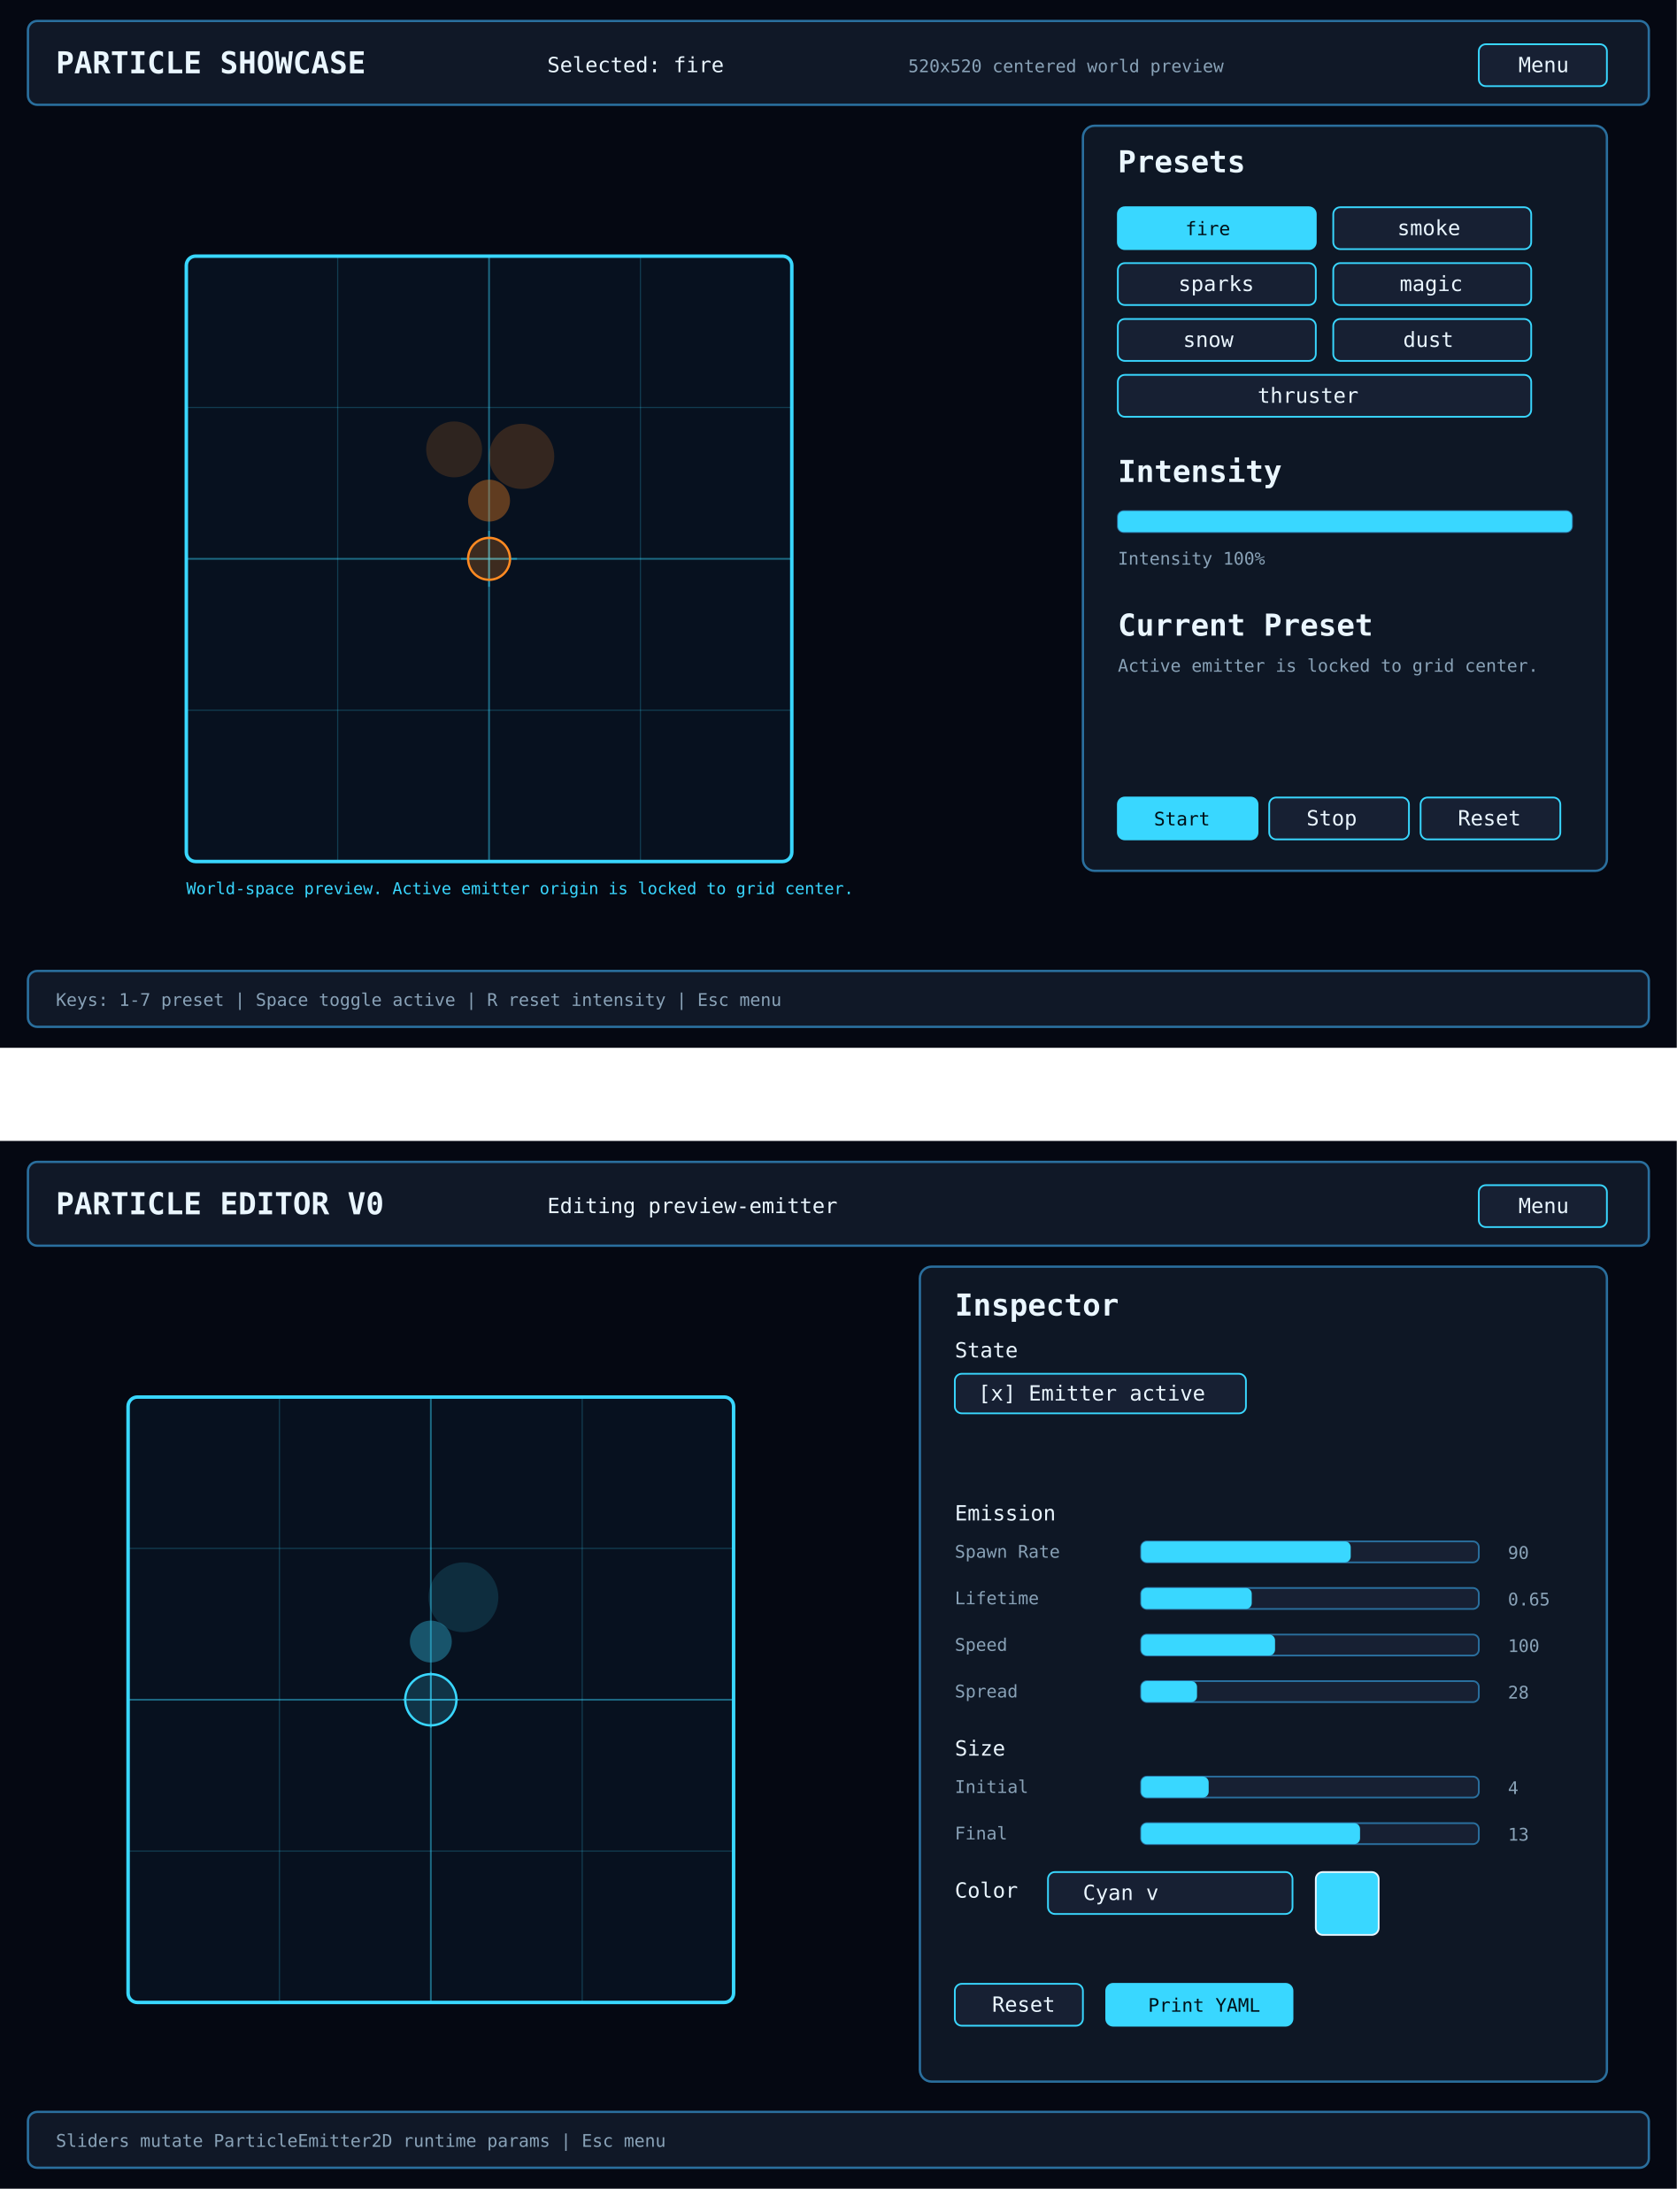
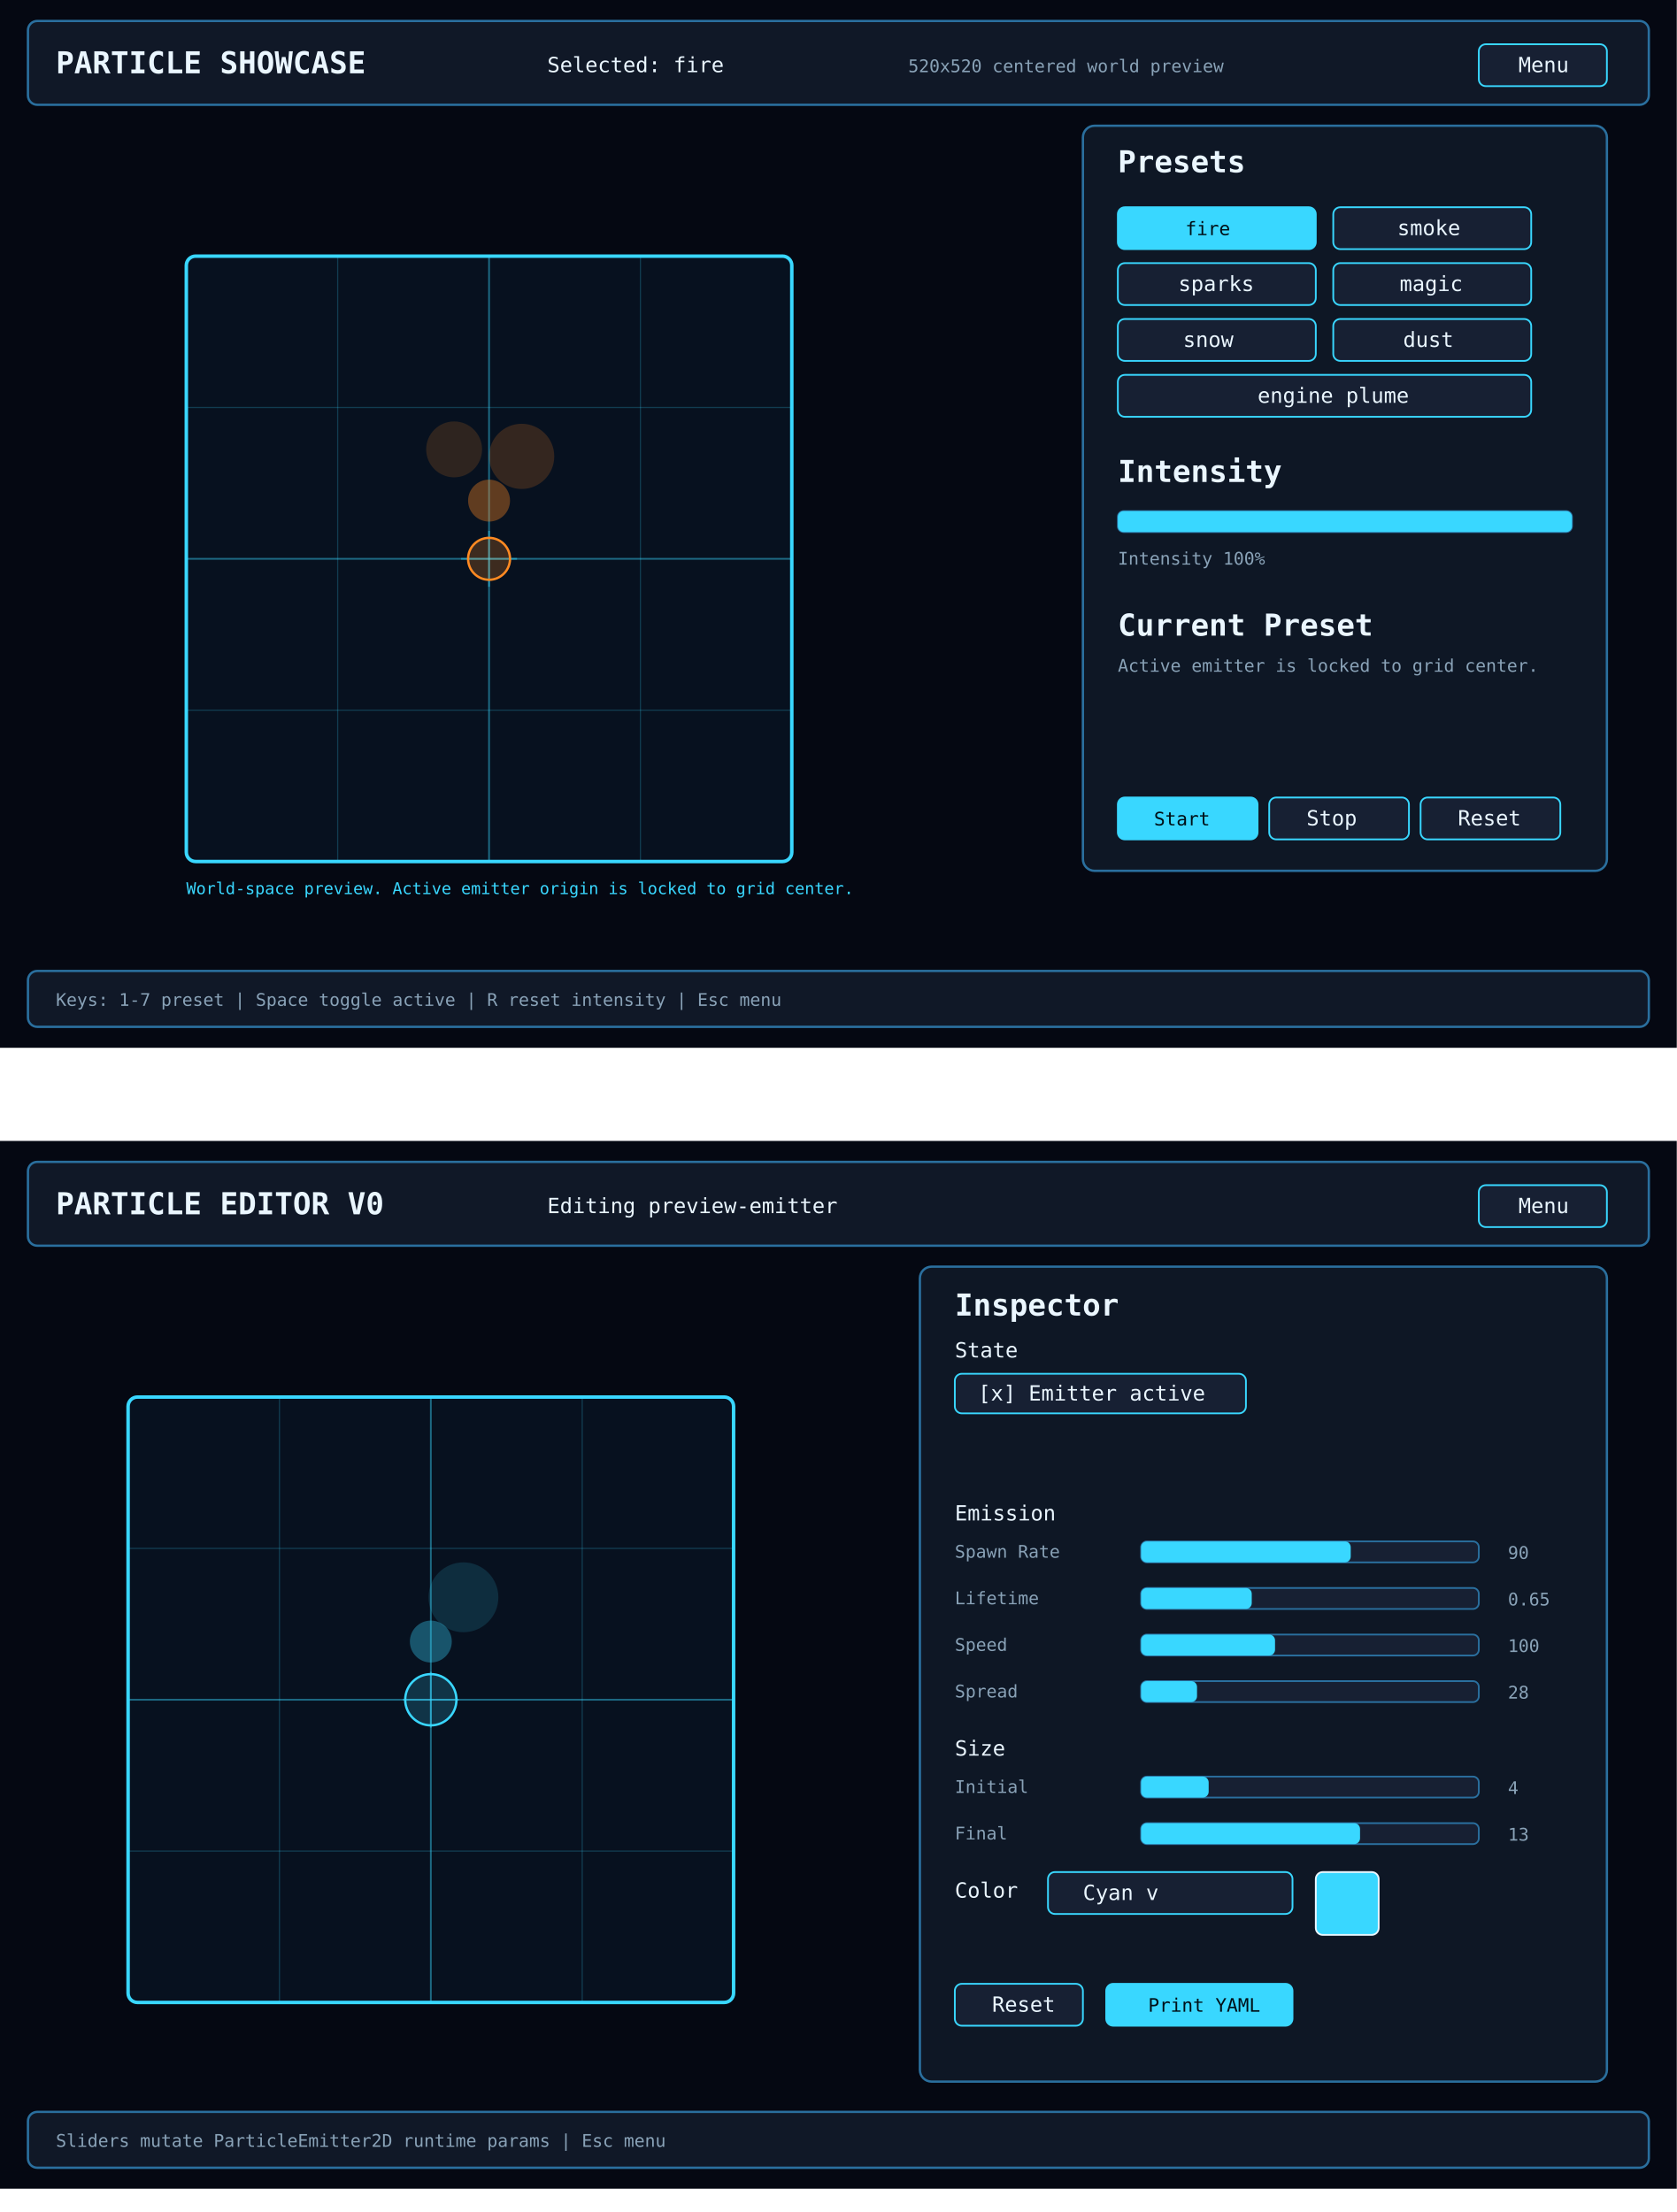
<svg xmlns="http://www.w3.org/2000/svg" width="1440" height="1900" viewBox="0 0 1440 1900" role="img" aria-labelledby="title desc">
  <defs>
    <style>
      .screen-bg { fill: #050812; }
      .header { fill: #101827; stroke: #2a6f9e; stroke-width: 2; }
      .footer { fill: #101827; stroke: #2a6f9e; stroke-width: 2; }
      .panel { fill: #101827; fill-opacity: 0.92; stroke: #2a6f9e; stroke-width: 2; }
      .preview { fill: #07111f; stroke: #39d7ff; stroke-width: 3; }
      .grid { stroke: #39d7ff; stroke-opacity: 0.22; stroke-width: 1; }
      .grid-center { stroke: #39d7ff; stroke-opacity: 0.45; stroke-width: 1.5; }
      .text-title { fill: #eaf6ff; font: 700 26px monospace; }
      .text-body { fill: #eaf6ff; font: 18px monospace; }
      .text-muted { fill: #89a2b7; font: 15px monospace; }
      .button { fill: #172033; stroke: #39d7ff; stroke-width: 1.5; rx: 6; }
      .button-primary { fill: #39d7ff; stroke: #39d7ff; stroke-width: 1.5; rx: 6; }
      .button-text { fill: #001018; font: 16px monospace; }
      .slider-track { fill: #172033; stroke: #2a6f9e; stroke-width: 1.5; rx: 5; }
      .slider-fill { fill: #39d7ff; rx: 5; }
      .swatch { stroke: #eaf6ff; stroke-width: 1.5; rx: 6; }
      .world-label { fill: #39d7ff; font: 14px monospace; }
    </style>
  </defs>
  <g id="showcase-screen">
    <rect class="screen-bg" x="0" y="0" width="1440" height="900" />
    <rect class="header" x="24" y="18" width="1392" height="72" rx="8" />
    <text class="text-title" x="48" y="63">PARTICLE SHOWCASE</text>
    <text class="text-body" x="470" y="62">Selected: fire</text>
    <text class="text-muted" x="780" y="62">520x520 centered world preview</text>
    <rect class="button" x="1270" y="38" width="110" height="36" />
    <text class="text-body" x="1304" y="62">Menu</text>
    <rect class="preview" x="160" y="220" width="520" height="520" rx="8" />
    <line class="grid" x1="290" y1="220" x2="290" y2="740" />
    <line class="grid-center" x1="420" y1="220" x2="420" y2="740" />
    <line class="grid" x1="550" y1="220" x2="550" y2="740" />
    <line class="grid" x1="160" y1="350" x2="680" y2="350" />
    <line class="grid-center" x1="160" y1="480" x2="680" y2="480" />
    <line class="grid" x1="160" y1="610" x2="680" y2="610" />
    <line class="grid-center" x1="396" y1="480" x2="444" y2="480" />
    <line class="grid-center" x1="420" y1="456" x2="420" y2="504" />
    <circle cx="420" cy="480" r="18" fill="#ff8a22" fill-opacity="0.22" stroke="#ff8a22" stroke-width="2" />
    <circle cx="420" cy="430" r="18" fill="#ff8a22" fill-opacity="0.36" />
    <circle cx="448" cy="392" r="28" fill="#ff8a22" fill-opacity="0.18" />
    <circle cx="390" cy="386" r="24" fill="#ff8a22" fill-opacity="0.16" />
    <text class="world-label" x="160" y="768">World-space preview. Active emitter origin is locked to grid center.</text>
    <rect class="panel" x="930" y="108" width="450" height="640" rx="10" />
    <text class="text-title" x="960" y="148">Presets</text>
    <rect class="button-primary" x="960" y="178" width="170" height="36" />
    <text class="button-text" x="1018" y="202">fire</text>
    <rect class="button" x="1145" y="178" width="170" height="36" />
    <text class="text-body" x="1200" y="202">smoke</text>
    <rect class="button" x="960" y="226" width="170" height="36" />
    <text class="text-body" x="1012" y="250">sparks</text>
    <rect class="button" x="1145" y="226" width="170" height="36" />
    <text class="text-body" x="1202" y="250">magic</text>
    <rect class="button" x="960" y="274" width="170" height="36" />
    <text class="text-body" x="1016" y="298">snow</text>
    <rect class="button" x="1145" y="274" width="170" height="36" />
    <text class="text-body" x="1205" y="298">dust</text>
    <rect class="button" x="960" y="322" width="355" height="36" />
-     <text class="text-body" x="1080" y="346">thruster</text>
+     <text class="text-body" x="1080" y="346">engine plume</text>
    <text class="text-title" x="960" y="414">Intensity</text>
    <rect class="slider-track" x="960" y="439" width="390" height="18" />
    <rect class="slider-fill" x="960" y="439" width="390" height="18" />
    <text class="text-muted" x="960" y="485">Intensity 100%</text>
    <text class="text-title" x="960" y="546">Current Preset</text>
    <text class="text-muted" x="960" y="577">Active emitter is locked to grid center.</text>
    <rect class="button-primary" x="960" y="685" width="120" height="36" />
    <text class="button-text" x="991" y="709">Start</text>
    <rect class="button" x="1090" y="685" width="120" height="36" />
    <text class="text-body" x="1122" y="709">Stop</text>
    <rect class="button" x="1220" y="685" width="120" height="36" />
    <text class="text-body" x="1252" y="709">Reset</text>
    <rect class="footer" x="24" y="834" width="1392" height="48" rx="8" />
    <text class="text-muted" x="48" y="864">Keys: 1-7 preset | Space toggle active | R reset intensity | Esc menu</text>
  </g>
  <g id="editor-screen" transform="translate(0 980)">
    <rect class="screen-bg" x="0" y="0" width="1440" height="900" />
    <rect class="header" x="24" y="18" width="1392" height="72" rx="8" />
    <text class="text-title" x="48" y="63">PARTICLE EDITOR V0</text>
    <text class="text-body" x="470" y="62">Editing preview-emitter</text>
    <rect class="button" x="1270" y="38" width="110" height="36" />
    <text class="text-body" x="1304" y="62">Menu</text>
    <rect class="preview" x="110" y="220" width="520" height="520" rx="8" />
    <line class="grid" x1="240" y1="220" x2="240" y2="740" />
    <line class="grid-center" x1="370" y1="220" x2="370" y2="740" />
    <line class="grid" x1="500" y1="220" x2="500" y2="740" />
    <line class="grid" x1="110" y1="350" x2="630" y2="350" />
    <line class="grid-center" x1="110" y1="480" x2="630" y2="480" />
    <line class="grid" x1="110" y1="610" x2="630" y2="610" />
    <line class="grid-center" x1="346" y1="480" x2="394" y2="480" />
    <line class="grid-center" x1="370" y1="456" x2="370" y2="504" />
    <circle cx="370" cy="480" r="22" fill="#39d7ff" fill-opacity="0.18" stroke="#39d7ff" stroke-width="2" />
    <circle cx="370" cy="430" r="18" fill="#39d7ff" fill-opacity="0.34" />
    <circle cx="398" cy="392" r="30" fill="#39d7ff" fill-opacity="0.14" />
    <rect class="panel" x="790" y="108" width="590" height="700" rx="10" />
    <text class="text-title" x="820" y="150">Inspector</text>
    <text class="text-body" x="820" y="186">State</text>
    <rect class="button" x="820" y="200" width="250" height="34" />
    <text class="text-body" x="840" y="223">[x] Emitter active</text>
    <text class="text-body" x="820" y="326">Emission</text>
    <text class="text-muted" x="820" y="358">Spawn Rate</text>
    <rect class="slider-track" x="980" y="344" width="290" height="18" />
    <rect class="slider-fill" x="980" y="344" width="180" height="18" />
    <text class="text-muted" x="1295" y="359">90</text>
    <text class="text-muted" x="820" y="398">Lifetime</text>
    <rect class="slider-track" x="980" y="384" width="290" height="18" />
    <rect class="slider-fill" x="980" y="384" width="95" height="18" />
    <text class="text-muted" x="1295" y="399">0.65</text>
    <text class="text-muted" x="820" y="438">Speed</text>
    <rect class="slider-track" x="980" y="424" width="290" height="18" />
    <rect class="slider-fill" x="980" y="424" width="115" height="18" />
    <text class="text-muted" x="1295" y="439">100</text>
    <text class="text-muted" x="820" y="478">Spread</text>
    <rect class="slider-track" x="980" y="464" width="290" height="18" />
    <rect class="slider-fill" x="980" y="464" width="48" height="18" />
    <text class="text-muted" x="1295" y="479">28</text>
    <text class="text-body" x="820" y="528">Size</text>
    <text class="text-muted" x="820" y="560">Initial</text>
    <rect class="slider-track" x="980" y="546" width="290" height="18" />
    <rect class="slider-fill" x="980" y="546" width="58" height="18" />
    <text class="text-muted" x="1295" y="561">4</text>
    <text class="text-muted" x="820" y="600">Final</text>
    <rect class="slider-track" x="980" y="586" width="290" height="18" />
    <rect class="slider-fill" x="980" y="586" width="188" height="18" />
    <text class="text-muted" x="1295" y="601">13</text>
    <text class="text-body" x="820" y="650">Color</text>
    <rect class="button" x="900" y="628" width="210" height="36" />
    <text class="text-body" x="930" y="652">Cyan v</text>
    <rect class="swatch" x="1130" y="628" width="54" height="54" fill="#39d7ff" />
    <rect class="button" x="820" y="724" width="110" height="36" />
    <text class="text-body" x="852" y="748">Reset</text>
    <rect class="button-primary" x="950" y="724" width="160" height="36" />
    <text class="button-text" x="986" y="748">Print YAML</text>
    <rect class="footer" x="24" y="834" width="1392" height="48" rx="8" />
    <text class="text-muted" x="48" y="864">Sliders mutate ParticleEmitter2D runtime params | Esc menu</text>
  </g>
</svg>
